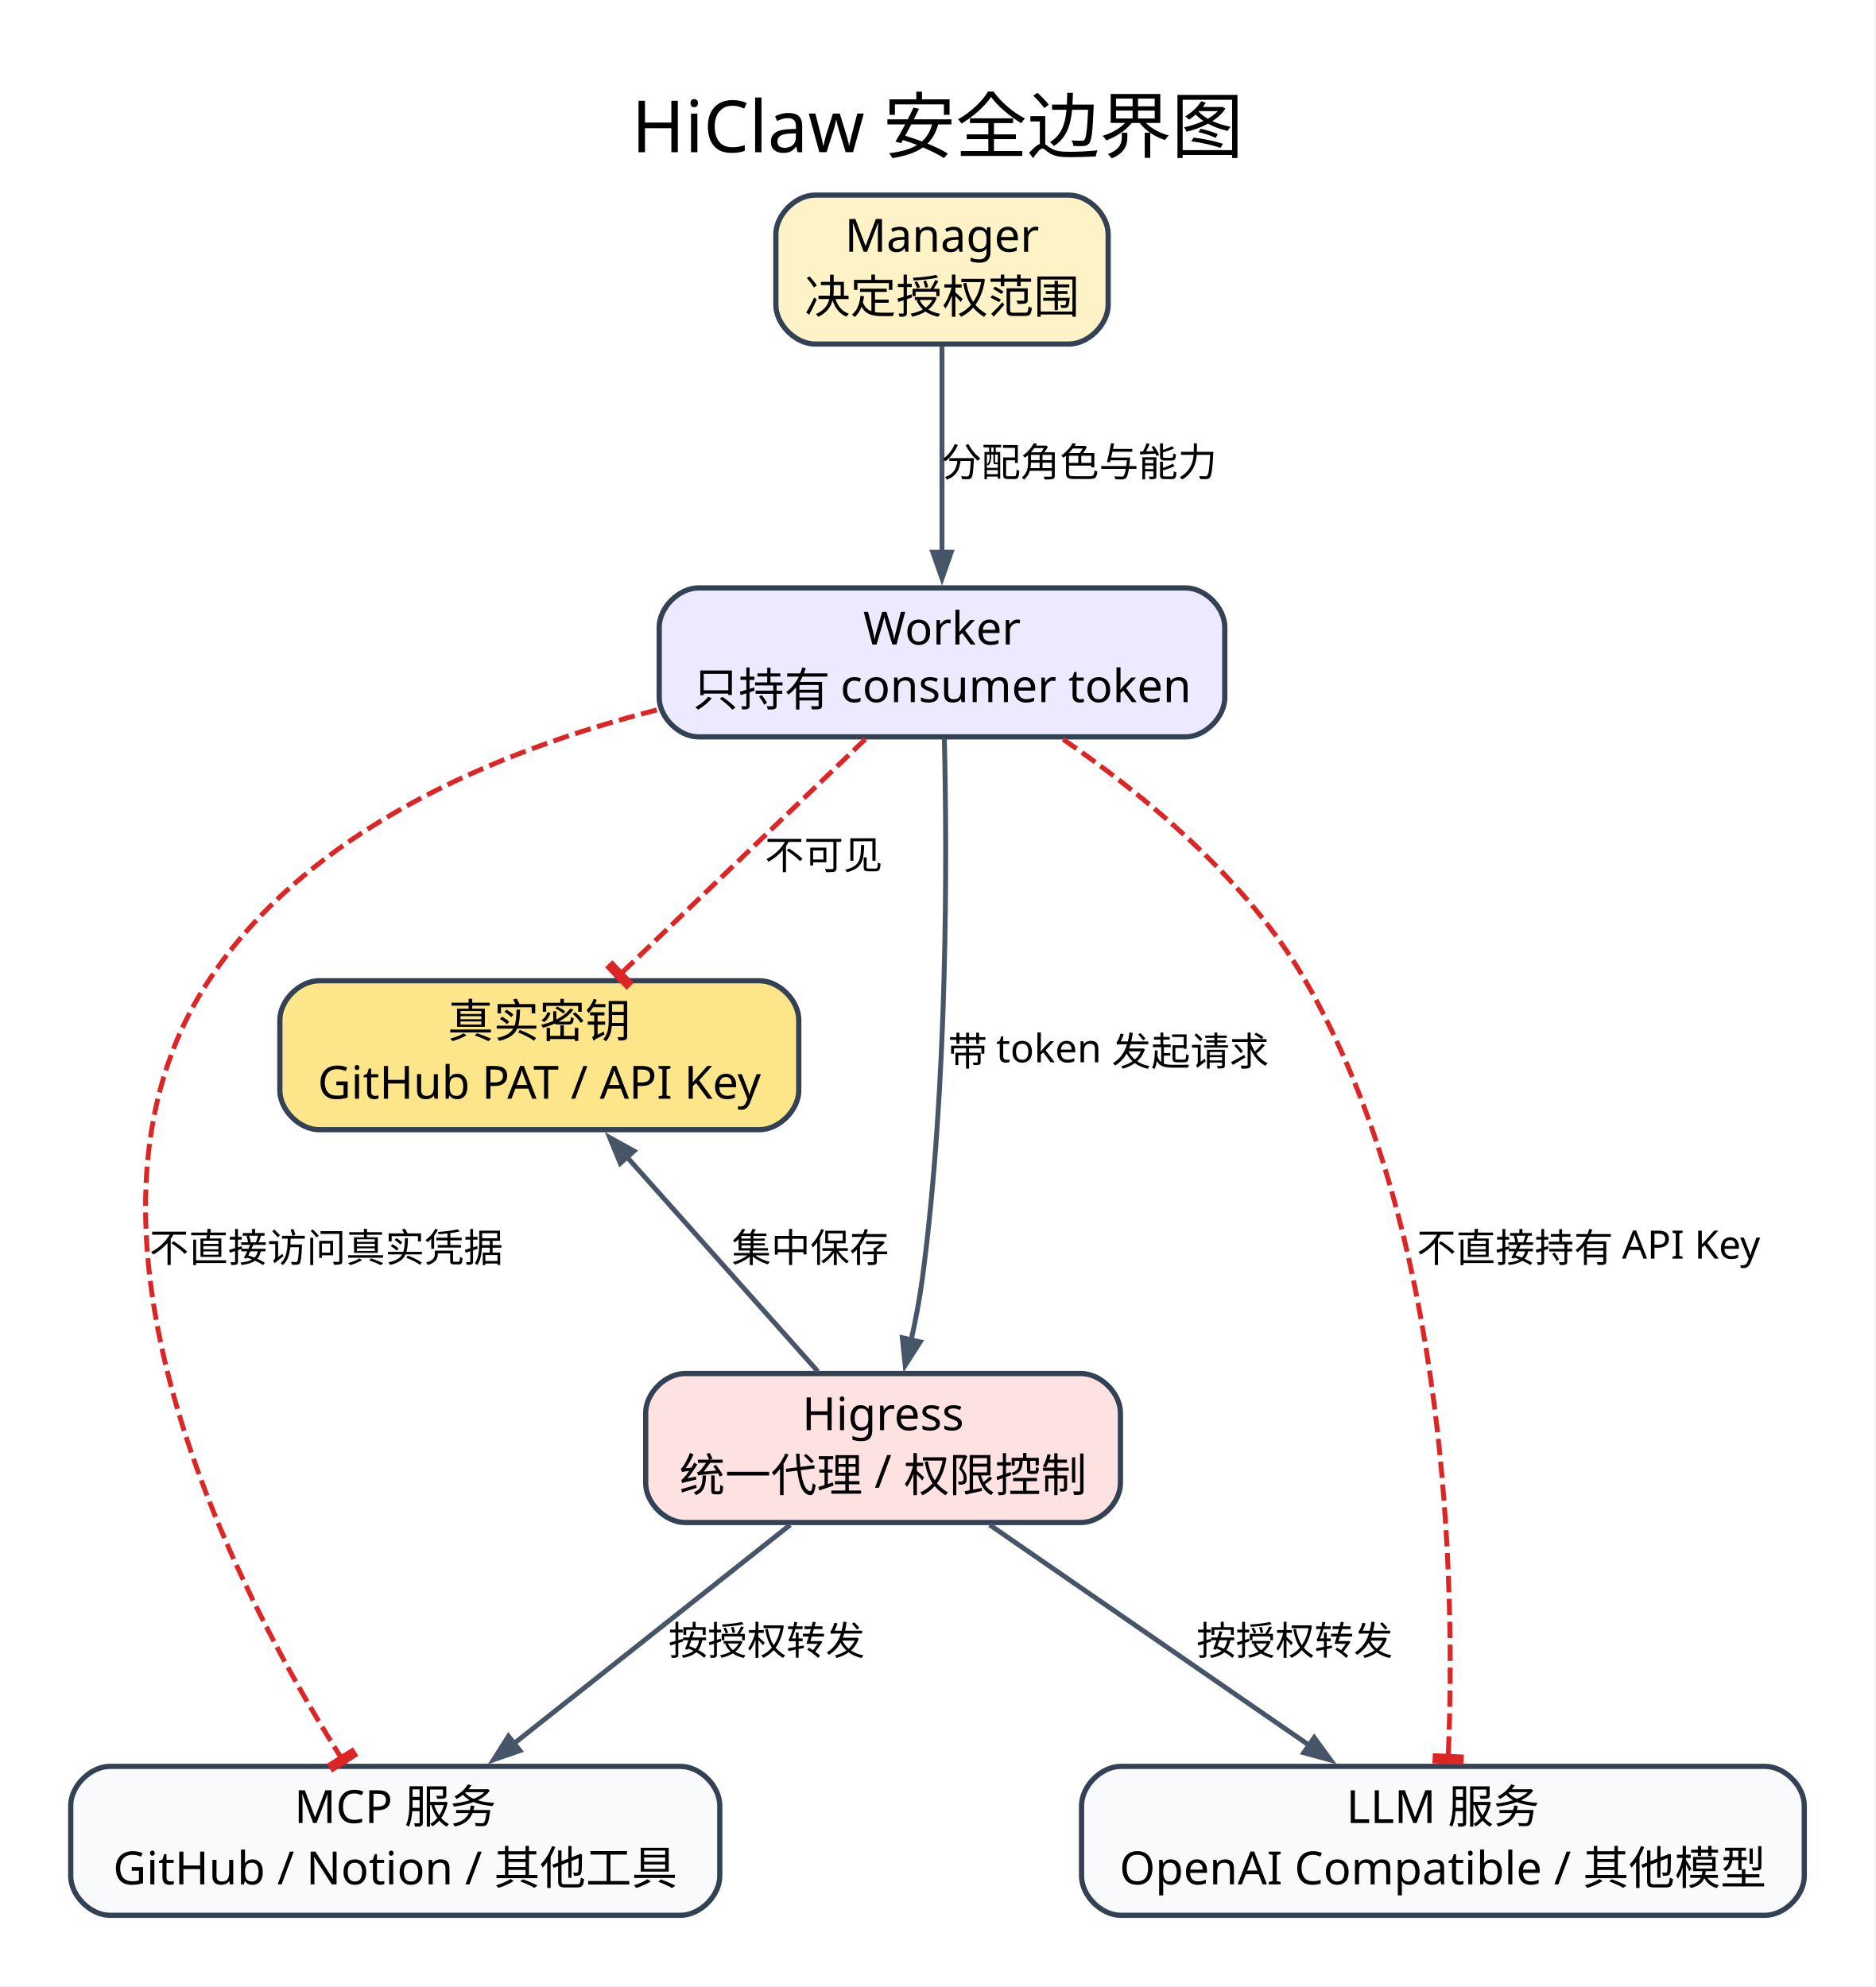
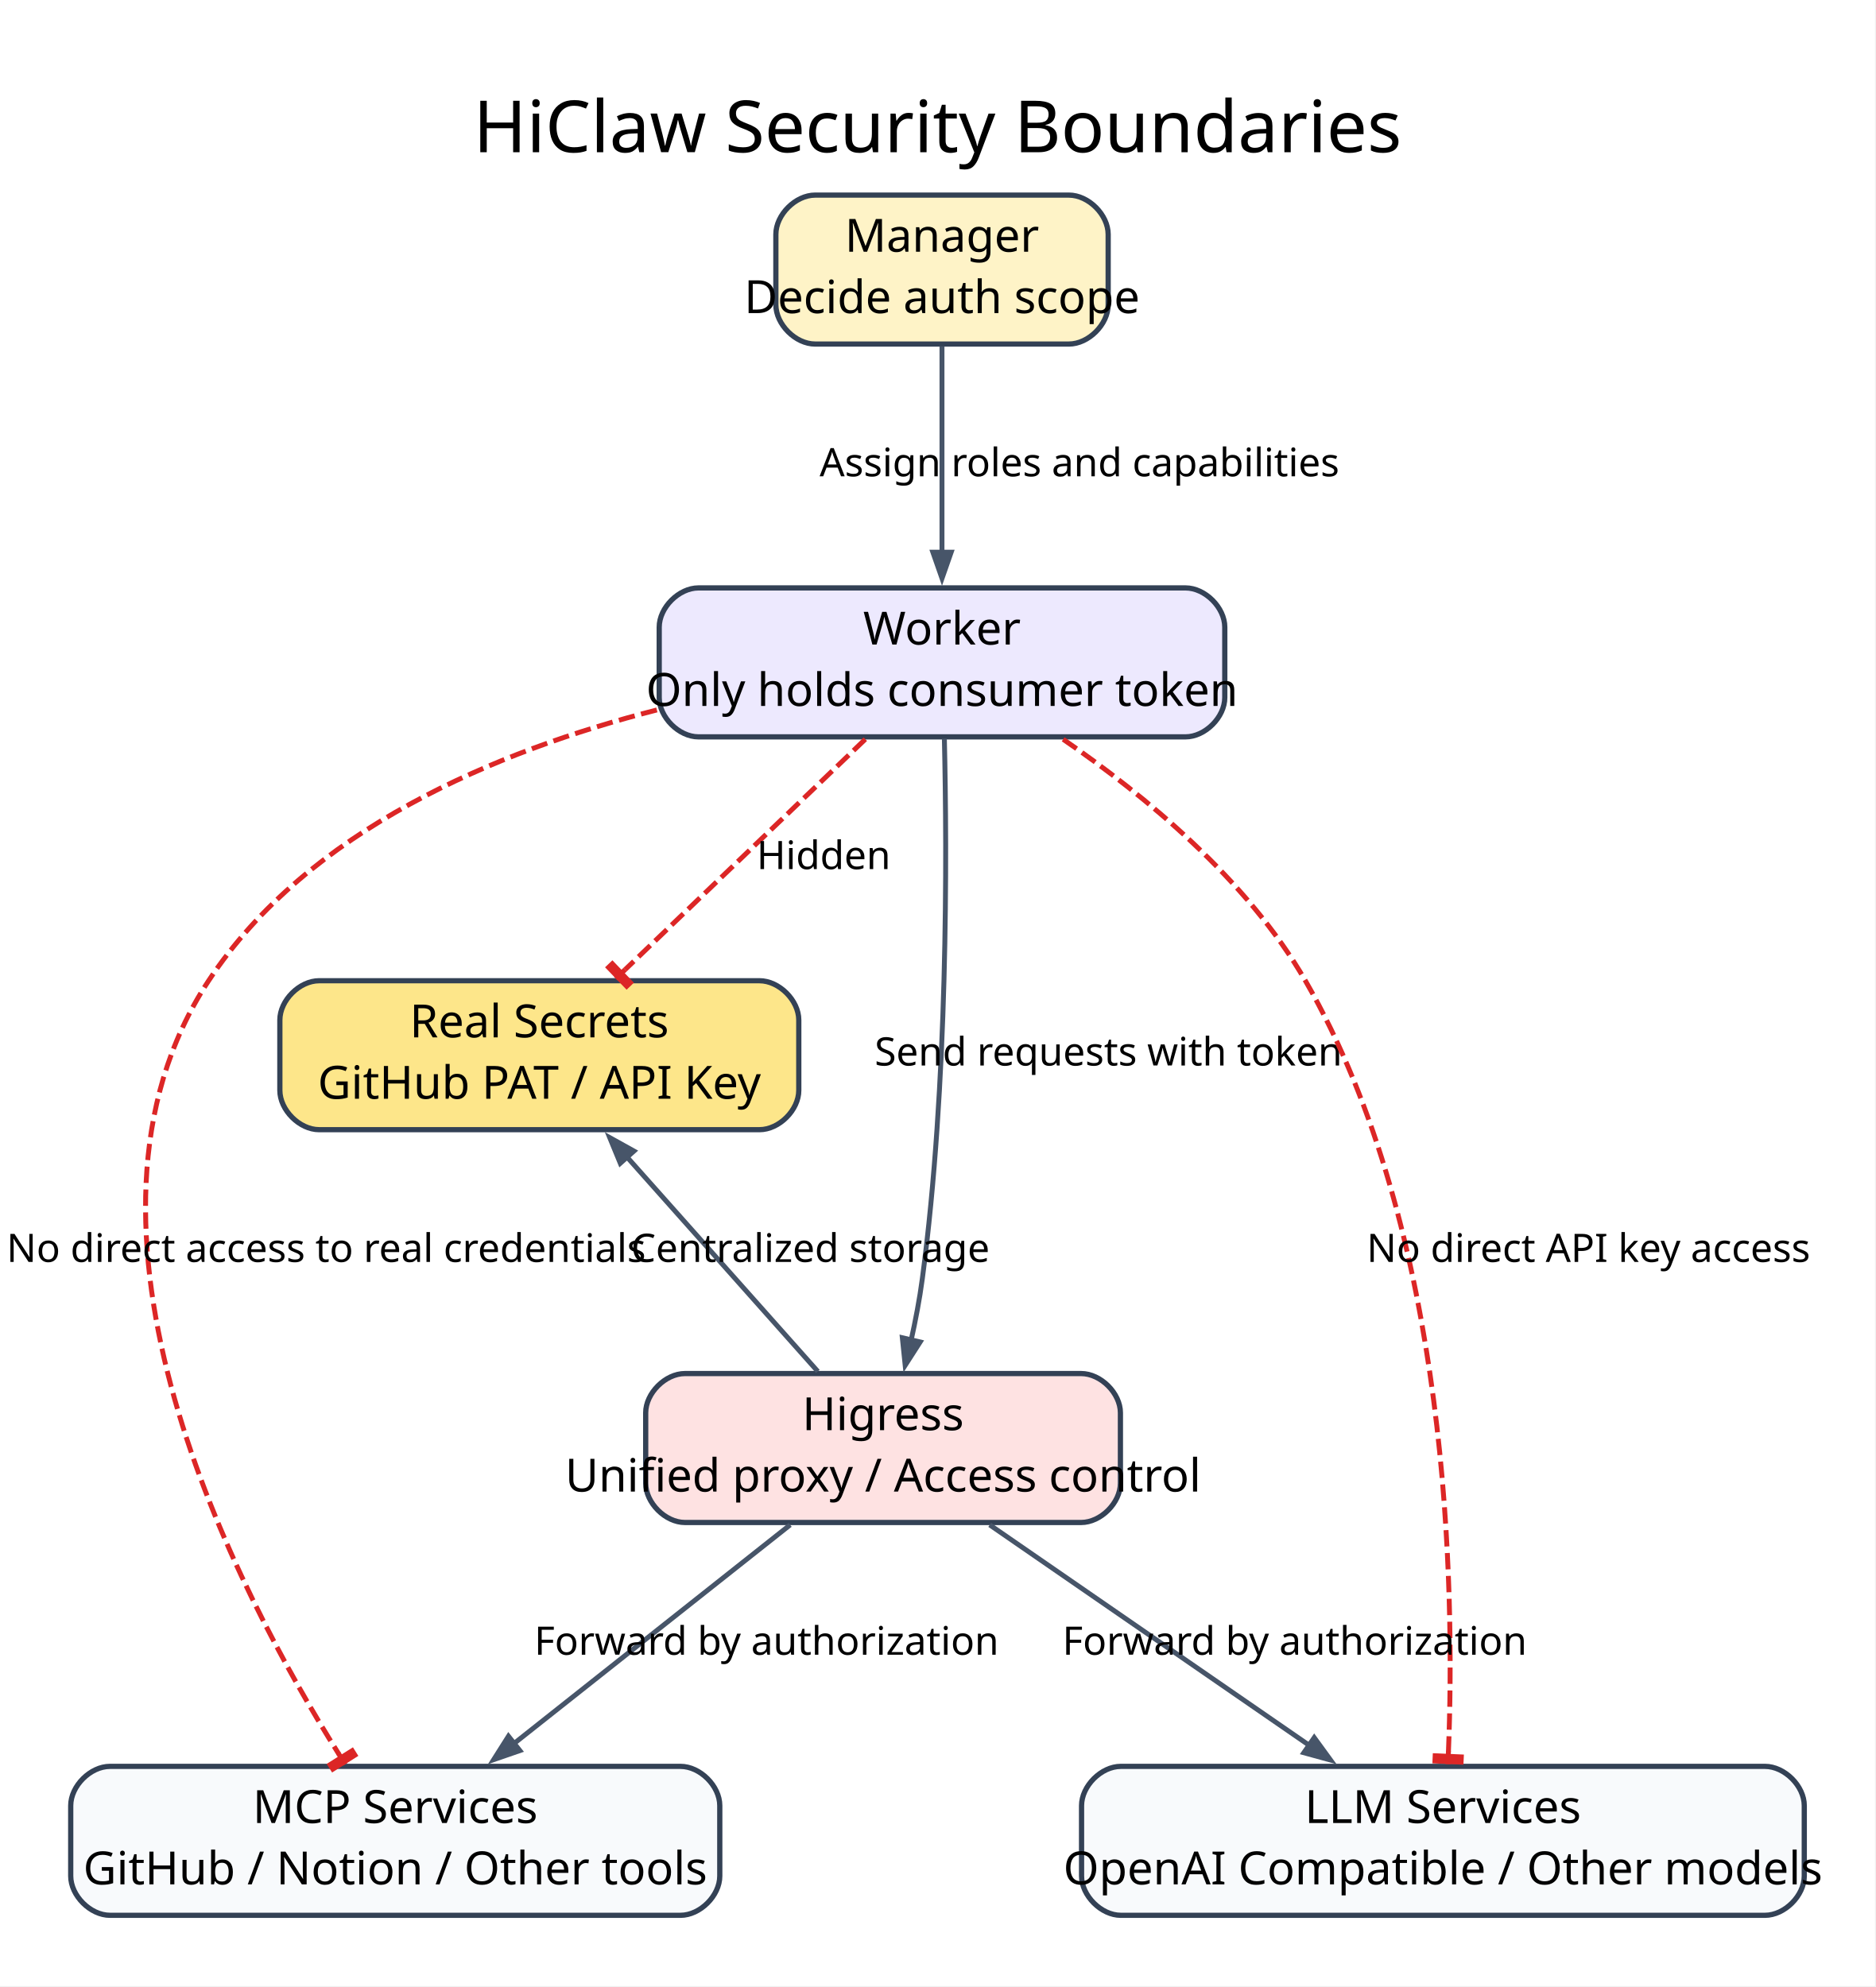
<svg xmlns="http://www.w3.org/2000/svg" width="573pt" height="607pt" viewBox="0.00 0.00 573.00 607.00">
  <g id="graph0" class="graph" transform="scale(1 1) rotate(0) translate(21.6 585.1)">
    <polygon fill="white" stroke="none" points="-21.6,21.6 -21.6,-585.1 551.1,-585.1 551.1,21.6 -21.6,21.6" />
-     <text xml:space="preserve" text-anchor="middle" x="264.75" y="-538.6" font-family="Microsoft YaHei" font-size="22.00">HiClaw 安全边界图</text>
+     <text xml:space="preserve" text-anchor="middle" x="264.75" y="-538.6" font-family="Microsoft YaHei" font-size="22.00">HiClaw Security Boundaries</text>
    <g id="node1" class="node">
      <path fill="#ede9fe" stroke="#334155" stroke-width="1.6" d="M340.5,-405.5C340.5,-405.5 191.75,-405.5 191.75,-405.5 185.75,-405.5 179.75,-399.5 179.75,-393.5 179.75,-393.5 179.75,-372 179.75,-372 179.75,-366 185.75,-360 191.75,-360 191.75,-360 340.5,-360 340.5,-360 346.5,-360 352.5,-366 352.5,-372 352.5,-372 352.5,-393.5 352.5,-393.5 352.5,-399.5 346.5,-405.5 340.5,-405.5" />
      <text xml:space="preserve" text-anchor="middle" x="266.12" y="-388.2" font-family="Microsoft YaHei" font-size="14.00">Worker</text>
-       <text xml:space="preserve" text-anchor="middle" x="266.12" y="-369.45" font-family="Microsoft YaHei" font-size="14.00">只持有 consumer token</text>
+       <text xml:space="preserve" text-anchor="middle" x="266.12" y="-369.45" font-family="Microsoft YaHei" font-size="14.00">Only holds consumer token</text>
    </g>
    <g id="node3" class="node">
      <path fill="#fee2e2" stroke="#334155" stroke-width="1.6" d="M308.62,-165.5C308.62,-165.5 187.62,-165.5 187.62,-165.5 181.62,-165.5 175.62,-159.5 175.62,-153.5 175.62,-153.5 175.62,-132 175.62,-132 175.62,-126 181.62,-120 187.62,-120 187.62,-120 308.62,-120 308.62,-120 314.62,-120 320.62,-126 320.62,-132 320.62,-132 320.62,-153.5 320.62,-153.5 320.62,-159.5 314.62,-165.5 308.62,-165.5" />
      <text xml:space="preserve" text-anchor="middle" x="248.12" y="-148.2" font-family="Microsoft YaHei" font-size="14.00">Higress</text>
-       <text xml:space="preserve" text-anchor="middle" x="248.12" y="-129.45" font-family="Microsoft YaHei" font-size="14.00">统一代理 / 权限控制</text>
+       <text xml:space="preserve" text-anchor="middle" x="248.12" y="-129.45" font-family="Microsoft YaHei" font-size="14.00">Unified proxy / Access control</text>
    </g>
    <g id="edge2" class="edge">
      <path fill="none" stroke="#475569" stroke-width="1.5" d="M266.85,-359.44C267.66,-324.22 267.99,-253.66 260.12,-194.5 259.3,-188.26 258.03,-181.66 256.63,-175.36" />
      <polygon fill="#475569" stroke="#475569" stroke-width="1.5" points="259.46,-175.15 254.88,-168.01 254.01,-176.44 259.46,-175.15" />
-       <text xml:space="preserve" text-anchor="middle" x="316.97" y="-259.6" font-family="Microsoft YaHei" font-size="12.00">带 token 发起请求</text>
+       <text xml:space="preserve" text-anchor="middle" x="316.97" y="-259.6" font-family="Microsoft YaHei" font-size="12.00">Send requests with token</text>
    </g>
    <g id="node4" class="node">
      <path fill="#f8fafc" stroke="#334155" stroke-width="1.6" d="M186.25,-45.5C186.25,-45.5 12,-45.5 12,-45.5 6,-45.5 0,-39.5 0,-33.5 0,-33.5 0,-12 0,-12 0,-6 6,0 12,0 12,0 186.25,0 186.25,0 192.25,0 198.25,-6 198.25,-12 198.25,-12 198.25,-33.5 198.25,-33.5 198.25,-39.5 192.25,-45.5 186.25,-45.5" />
-       <text xml:space="preserve" text-anchor="middle" x="99.12" y="-28.2" font-family="Microsoft YaHei" font-size="14.00">MCP 服务</text>
-       <text xml:space="preserve" text-anchor="middle" x="99.12" y="-9.45" font-family="Microsoft YaHei" font-size="14.00">GitHub / Notion / 其他工具</text>
+       <text xml:space="preserve" text-anchor="middle" x="99.12" y="-28.2" font-family="Microsoft YaHei" font-size="14.00">MCP Services</text>
+       <text xml:space="preserve" text-anchor="middle" x="99.12" y="-9.45" font-family="Microsoft YaHei" font-size="14.00">GitHub / Notion / Other tools</text>
    </g>
    <g id="edge7" class="edge">
      <path fill="none" stroke="#dc2626" stroke-width="1.5" stroke-dasharray="5,2" d="M179.03,-368.22C129.91,-355.65 72.45,-331.54 42.12,-285.5 -7.44,-210.25 50.67,-98.98 81.86,-49.31" />
      <polygon fill="#dc2626" stroke="#dc2626" stroke-width="1.5" points="80.07,-44.66 86.82,-48.94 85.97,-50.29 79.21,-46.02 80.07,-44.66" />
      <polyline fill="none" stroke="#dc2626" stroke-width="1.5" points="83.87,-46.13 81.73,-49.51" />
-       <text xml:space="preserve" text-anchor="middle" x="78.05" y="-199.6" font-family="Microsoft YaHei" font-size="12.00">不直接访问真实凭据</text>
+       <text xml:space="preserve" text-anchor="middle" x="78.05" y="-199.6" font-family="Microsoft YaHei" font-size="12.00">No direct access to real credentials</text>
    </g>
    <g id="node5" class="node">
      <path fill="#f8fafc" stroke="#334155" stroke-width="1.6" d="M517.5,-45.5C517.5,-45.5 320.75,-45.5 320.75,-45.5 314.75,-45.5 308.75,-39.5 308.75,-33.5 308.75,-33.5 308.75,-12 308.75,-12 308.75,-6 314.75,0 320.75,0 320.75,0 517.5,0 517.5,0 523.5,0 529.5,-6 529.5,-12 529.5,-12 529.5,-33.5 529.5,-33.5 529.5,-39.5 523.5,-45.5 517.5,-45.5" />
-       <text xml:space="preserve" text-anchor="middle" x="419.12" y="-28.2" font-family="Microsoft YaHei" font-size="14.00">LLM 服务</text>
-       <text xml:space="preserve" text-anchor="middle" x="419.12" y="-9.45" font-family="Microsoft YaHei" font-size="14.00">OpenAI Compatible / 其他模型</text>
+       <text xml:space="preserve" text-anchor="middle" x="419.12" y="-28.2" font-family="Microsoft YaHei" font-size="14.00">LLM Services</text>
+       <text xml:space="preserve" text-anchor="middle" x="419.12" y="-9.45" font-family="Microsoft YaHei" font-size="14.00">OpenAI Compatible / Other models</text>
    </g>
    <g id="edge8" class="edge">
      <path fill="none" stroke="#dc2626" stroke-width="1.5" stroke-dasharray="5,2" d="M303.14,-359.25C328.01,-342.15 359.38,-316.34 377.12,-285.5 421.31,-208.72 422.8,-99.42 420.81,-49.91" />
      <polygon fill="#dc2626" stroke="#dc2626" stroke-width="1.5" points="416.69,-47.14 424.68,-46.79 424.75,-48.39 416.76,-48.74 416.69,-47.14" />
      <polyline fill="none" stroke="#dc2626" stroke-width="1.5" points="420.65,-46.17 420.82,-50.16" />
-       <text xml:space="preserve" text-anchor="middle" x="463.59" y="-199.6" font-family="Microsoft YaHei" font-size="12.00">不直接持有 API Key</text>
+       <text xml:space="preserve" text-anchor="middle" x="463.59" y="-199.6" font-family="Microsoft YaHei" font-size="12.00">No direct API key access</text>
    </g>
    <g id="node6" class="node">
      <path fill="#fde68a" stroke="#334155" stroke-width="1.6" d="M210.38,-285.5C210.38,-285.5 75.88,-285.5 75.88,-285.5 69.88,-285.5 63.88,-279.5 63.88,-273.5 63.88,-273.5 63.88,-252 63.88,-252 63.88,-246 69.88,-240 75.88,-240 75.88,-240 210.38,-240 210.38,-240 216.38,-240 222.38,-246 222.38,-252 222.38,-252 222.38,-273.5 222.38,-273.5 222.38,-279.5 216.38,-285.5 210.38,-285.5" />
-       <text xml:space="preserve" text-anchor="middle" x="143.12" y="-268.2" font-family="Microsoft YaHei" font-size="14.00">真实密钥</text>
+       <text xml:space="preserve" text-anchor="middle" x="143.12" y="-268.2" font-family="Microsoft YaHei" font-size="14.00">Real Secrets</text>
      <text xml:space="preserve" text-anchor="middle" x="143.12" y="-249.45" font-family="Microsoft YaHei" font-size="14.00">GitHub PAT / API Key</text>
    </g>
    <g id="edge6" class="edge">
      <path fill="none" stroke="#dc2626" stroke-width="1.5" stroke-dasharray="5,2" d="M242.7,-359.28C221.75,-339.18 191.09,-309.77 169.34,-288.9" />
      <polygon fill="#dc2626" stroke="#dc2626" stroke-width="1.5" points="164.27,-289.58 169.81,-283.81 170.96,-284.91 165.43,-290.69 164.27,-289.58" />
      <polyline fill="none" stroke="#dc2626" stroke-width="1.5" points="166.46,-286.14 169.35,-288.91" />
-       <text xml:space="preserve" text-anchor="middle" x="229.99" y="-319.6" font-family="Microsoft YaHei" font-size="12.00">不可见</text>
+       <text xml:space="preserve" text-anchor="middle" x="229.99" y="-319.6" font-family="Microsoft YaHei" font-size="12.00">Hidden</text>
    </g>
    <g id="node2" class="node">
      <path fill="#fef3c7" stroke="#334155" stroke-width="1.6" d="M304.88,-525.5C304.88,-525.5 227.38,-525.5 227.38,-525.5 221.38,-525.5 215.38,-519.5 215.38,-513.5 215.38,-513.5 215.38,-492 215.38,-492 215.38,-486 221.38,-480 227.38,-480 227.38,-480 304.88,-480 304.88,-480 310.88,-480 316.88,-486 316.88,-492 316.88,-492 316.88,-513.5 316.88,-513.5 316.88,-519.5 310.88,-525.5 304.88,-525.5" />
      <text xml:space="preserve" text-anchor="middle" x="266.12" y="-508.2" font-family="Microsoft YaHei" font-size="14.00">Manager</text>
-       <text xml:space="preserve" text-anchor="middle" x="266.12" y="-489.45" font-family="Microsoft YaHei" font-size="14.00">决定授权范围</text>
+       <text xml:space="preserve" text-anchor="middle" x="266.12" y="-489.45" font-family="Microsoft YaHei" font-size="14.00">Decide auth scope</text>
    </g>
    <g id="edge1" class="edge">
      <path fill="none" stroke="#475569" stroke-width="1.5" d="M266.12,-479.28C266.12,-461.48 266.12,-436.37 266.12,-416.36" />
      <polygon fill="#475569" stroke="#475569" stroke-width="1.5" points="268.93,-416.41 266.13,-408.41 263.33,-416.41 268.93,-416.41" />
-       <text xml:space="preserve" text-anchor="middle" x="308.12" y="-439.6" font-family="Microsoft YaHei" font-size="12.00">分配角色与能力</text>
+       <text xml:space="preserve" text-anchor="middle" x="308.12" y="-439.6" font-family="Microsoft YaHei" font-size="12.00">Assign roles and capabilities</text>
    </g>
    <g id="edge3" class="edge">
      <path fill="none" stroke="#475569" stroke-width="1.5" d="M219.75,-119.28C195.72,-100.25 161.14,-72.86 135.16,-52.29" />
      <polygon fill="#475569" stroke="#475569" stroke-width="1.5" points="137.19,-50.32 129.18,-47.55 133.71,-54.71 137.19,-50.32" />
-       <text xml:space="preserve" text-anchor="middle" x="212.55" y="-79.6" font-family="Microsoft YaHei" font-size="12.00">按授权转发</text>
+       <text xml:space="preserve" text-anchor="middle" x="212.55" y="-79.6" font-family="Microsoft YaHei" font-size="12.00">Forward by authorization</text>
    </g>
    <g id="edge4" class="edge">
      <path fill="none" stroke="#475569" stroke-width="1.5" d="M280.69,-119.28C308.5,-100.09 348.64,-72.39 378.54,-51.76" />
      <polygon fill="#475569" stroke="#475569" stroke-width="1.5" points="379.82,-54.28 384.81,-47.43 376.64,-49.67 379.82,-54.28" />
-       <text xml:space="preserve" text-anchor="middle" x="373.86" y="-79.6" font-family="Microsoft YaHei" font-size="12.00">按授权转发</text>
+       <text xml:space="preserve" text-anchor="middle" x="373.86" y="-79.6" font-family="Microsoft YaHei" font-size="12.00">Forward by authorization</text>
    </g>
    <g id="edge5" class="edge">
      <path fill="none" stroke="#475569" stroke-width="1.5" d="M169.79,-231.78C187.97,-211.35 211.66,-184.73 228.2,-166.14" />
      <polygon fill="#475569" stroke="#475569" stroke-width="1.5" points="167.86,-229.74 164.63,-237.58 172.04,-233.47 167.86,-229.74" />
-       <text xml:space="preserve" text-anchor="middle" x="225.91" y="-199.6" font-family="Microsoft YaHei" font-size="12.00">集中保存</text>
+       <text xml:space="preserve" text-anchor="middle" x="225.91" y="-199.6" font-family="Microsoft YaHei" font-size="12.00">Centralized storage</text>
    </g>
  </g>
</svg>
